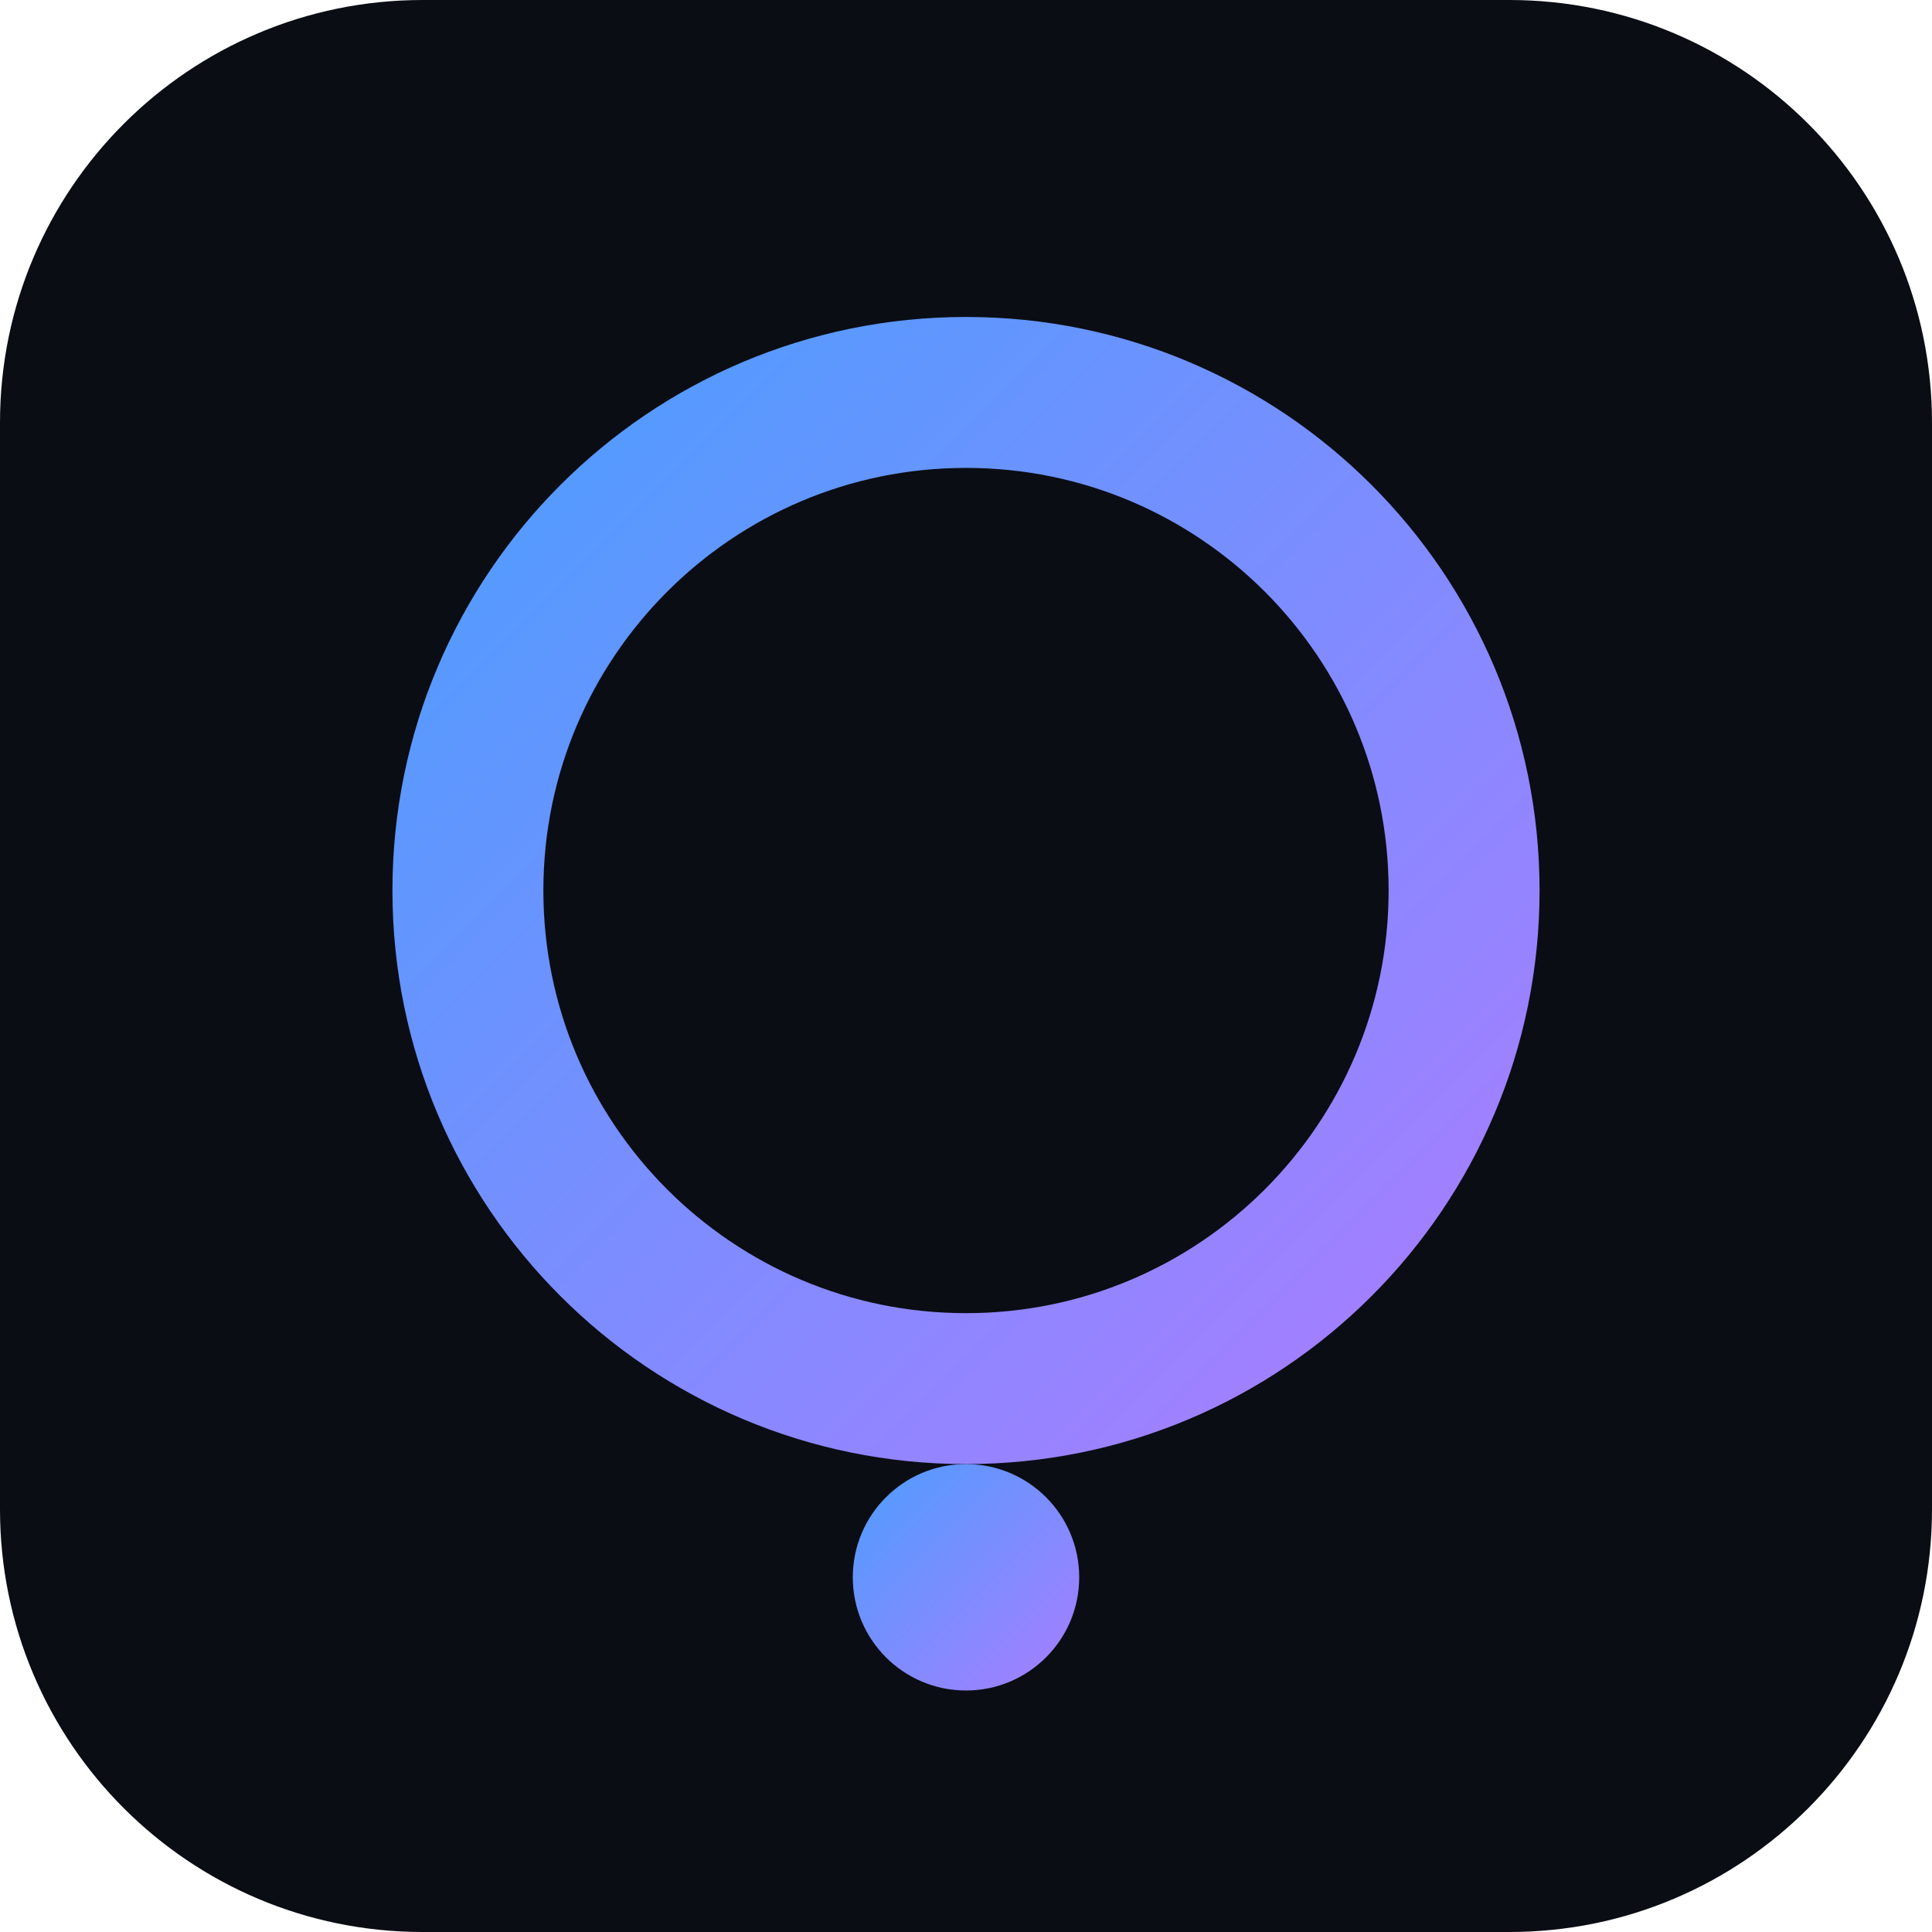
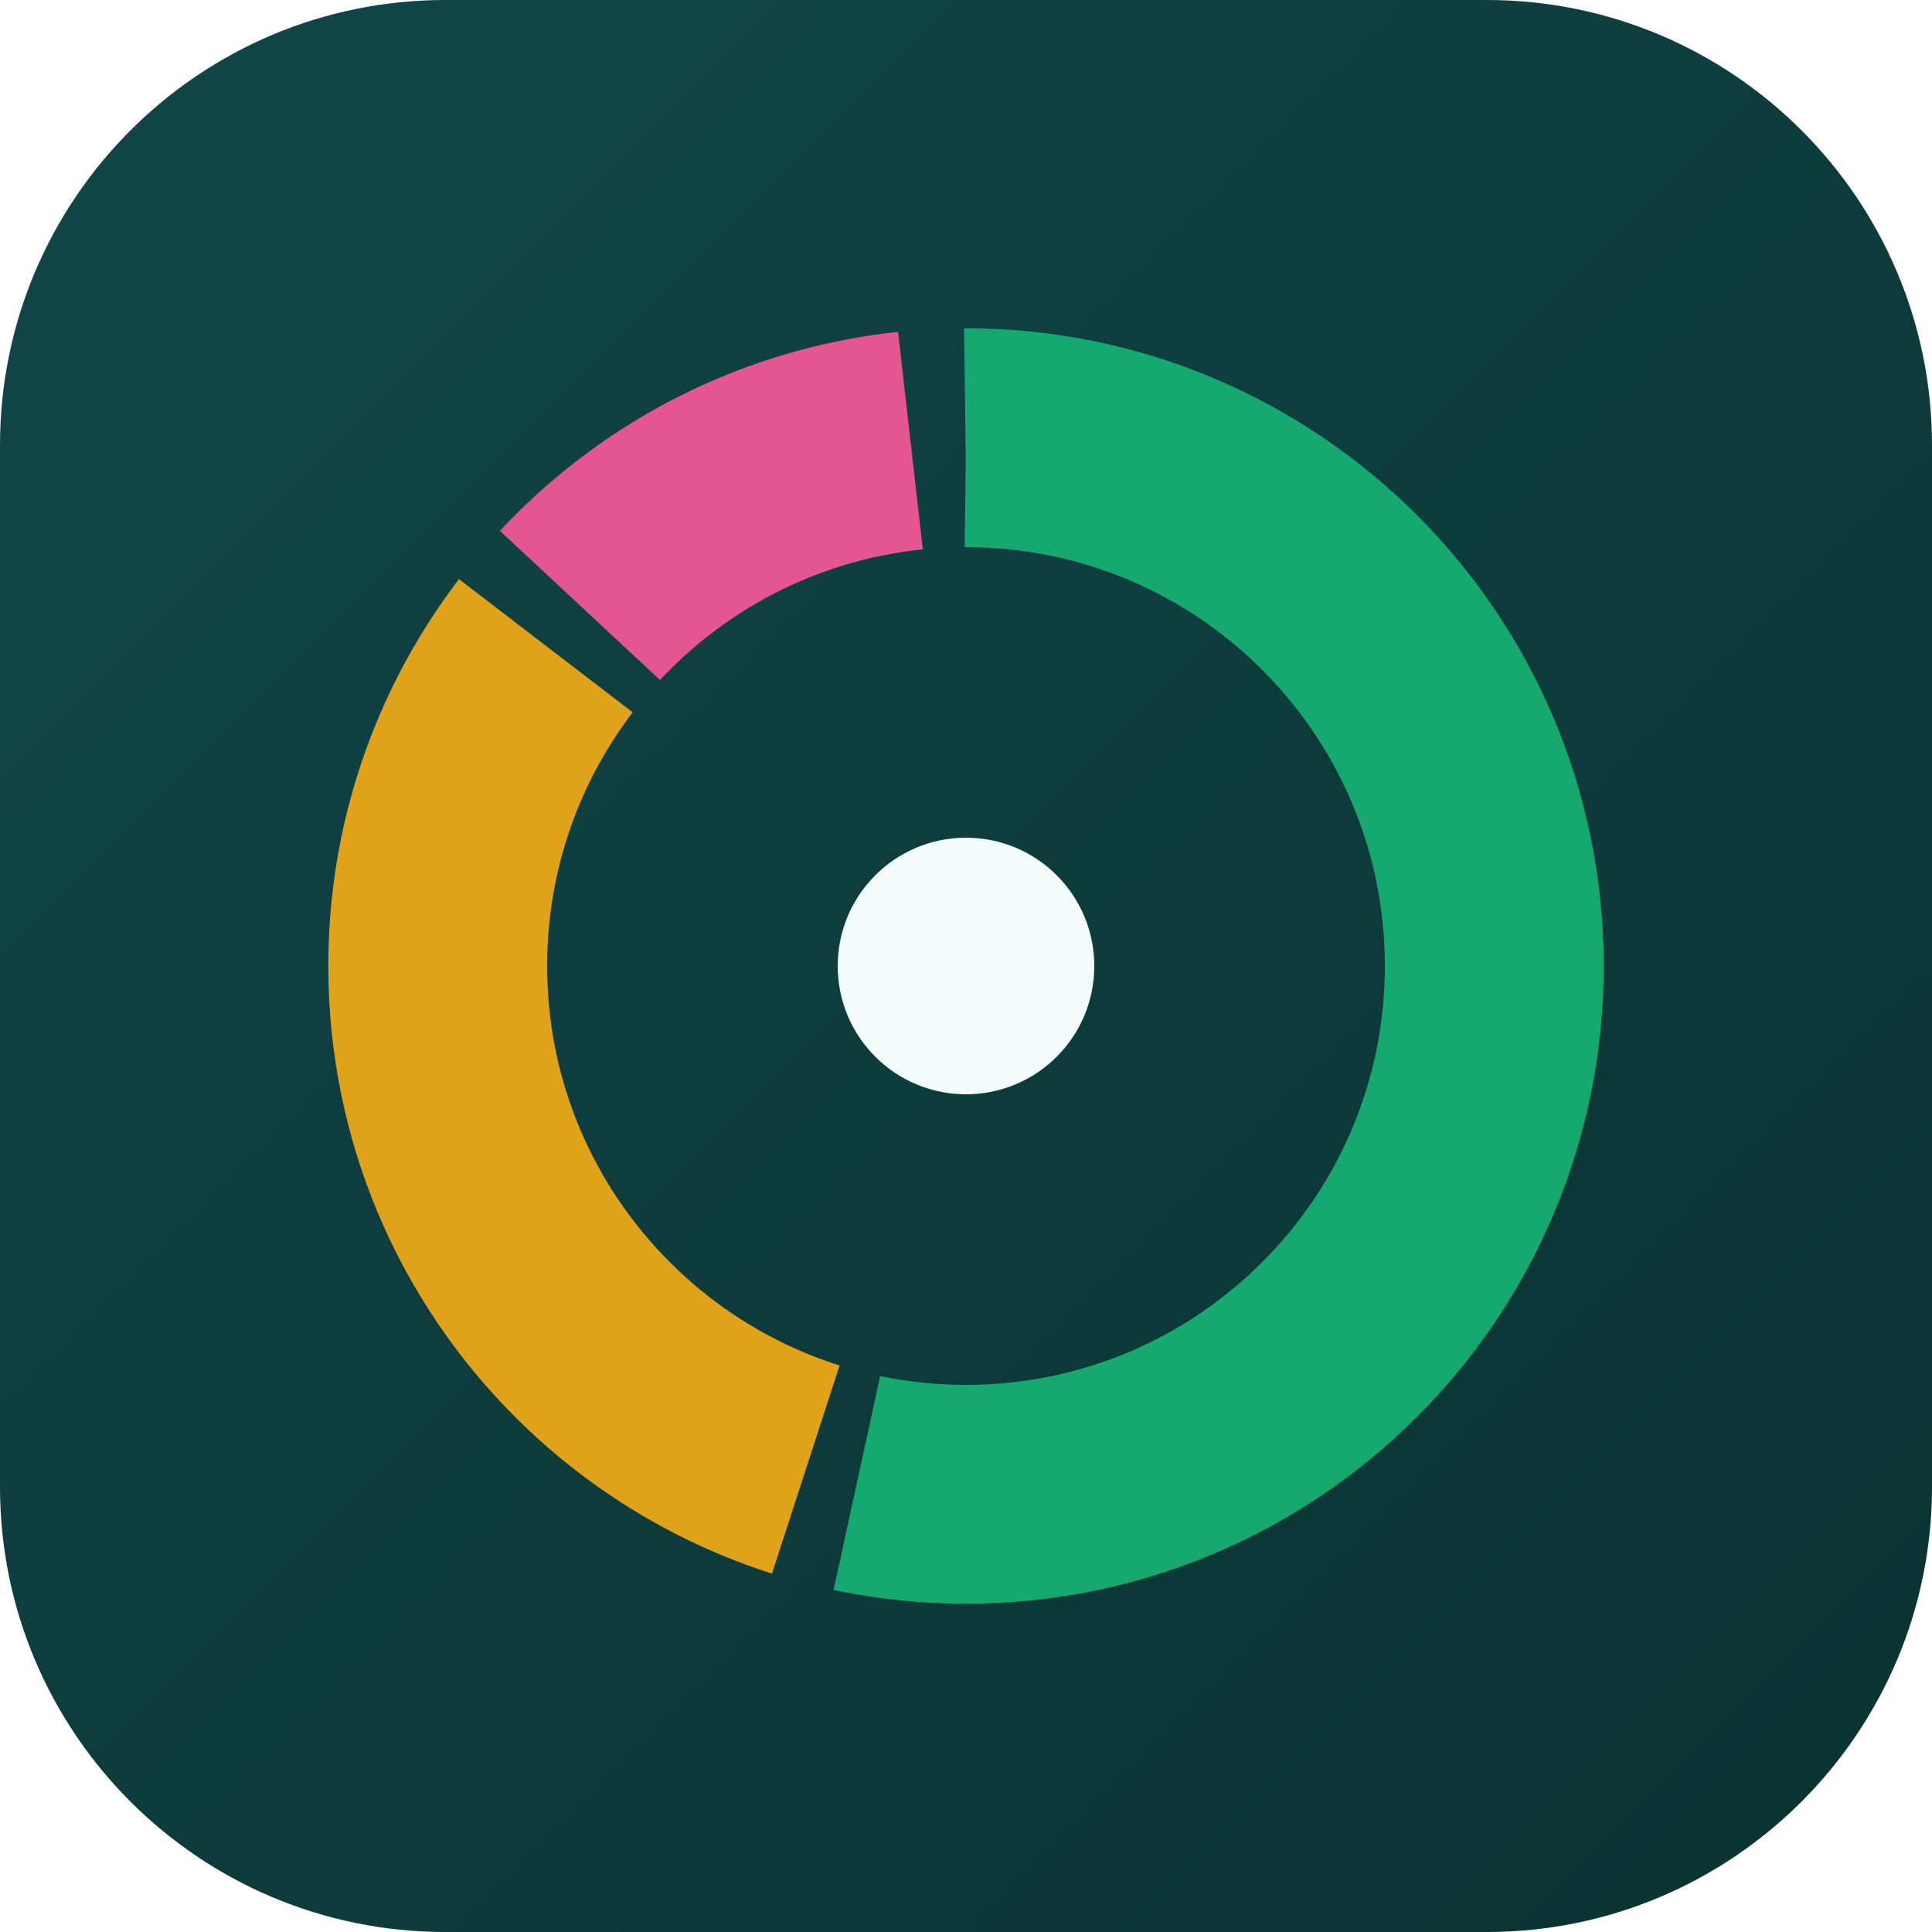
- <svg xmlns="http://www.w3.org/2000/svg" viewBox="0 0 512 512" role="img" aria-label="Osh.it">
+ <svg xmlns="http://www.w3.org/2000/svg" viewBox="0 0 512 512" width="512" height="512" role="img" aria-label="Osh.it">
  <defs>
-     <linearGradient id="g" x1="0" y1="0" x2="1" y2="1">
-       <stop offset="0" stop-color="#4d9dff" />
-       <stop offset="1" stop-color="#a97dff" />
+     <linearGradient id="oshBg" x1="0" y1="0" x2="1" y2="1">
+       <stop offset="0" stop-color="#11474A" />
+       <stop offset="1" stop-color="#0A3130" />
    </linearGradient>
  </defs>
-   <rect width="512" height="512" rx="112" fill="#0a0d14" />
-   <circle cx="256" cy="236" r="132" fill="none" stroke="url(#g)" stroke-width="40" />
-   <circle cx="256" cy="418" r="30" fill="url(#g)" />
+   <rect x="0" y="0" width="512" height="512" rx="118" fill="url(#oshBg)" />
+   <g transform="rotate(-90 256 256)" fill="none" stroke-linecap="butt" stroke-width="58">
+     <circle cx="256" cy="256" r="140" stroke="#16A96F" stroke-dasharray="469 410.6" stroke-dashoffset="0" />
+     <circle cx="256" cy="256" r="140" stroke="#E0A21A" stroke-dasharray="268 611.6" stroke-dashoffset="-483" />
+     <circle cx="256" cy="256" r="140" stroke="#E4568F" stroke-dasharray="100 779.6" stroke-dashoffset="-765" />
+   </g>
+   <circle cx="256" cy="256" r="34" fill="#F2FBFA" />
</svg>
